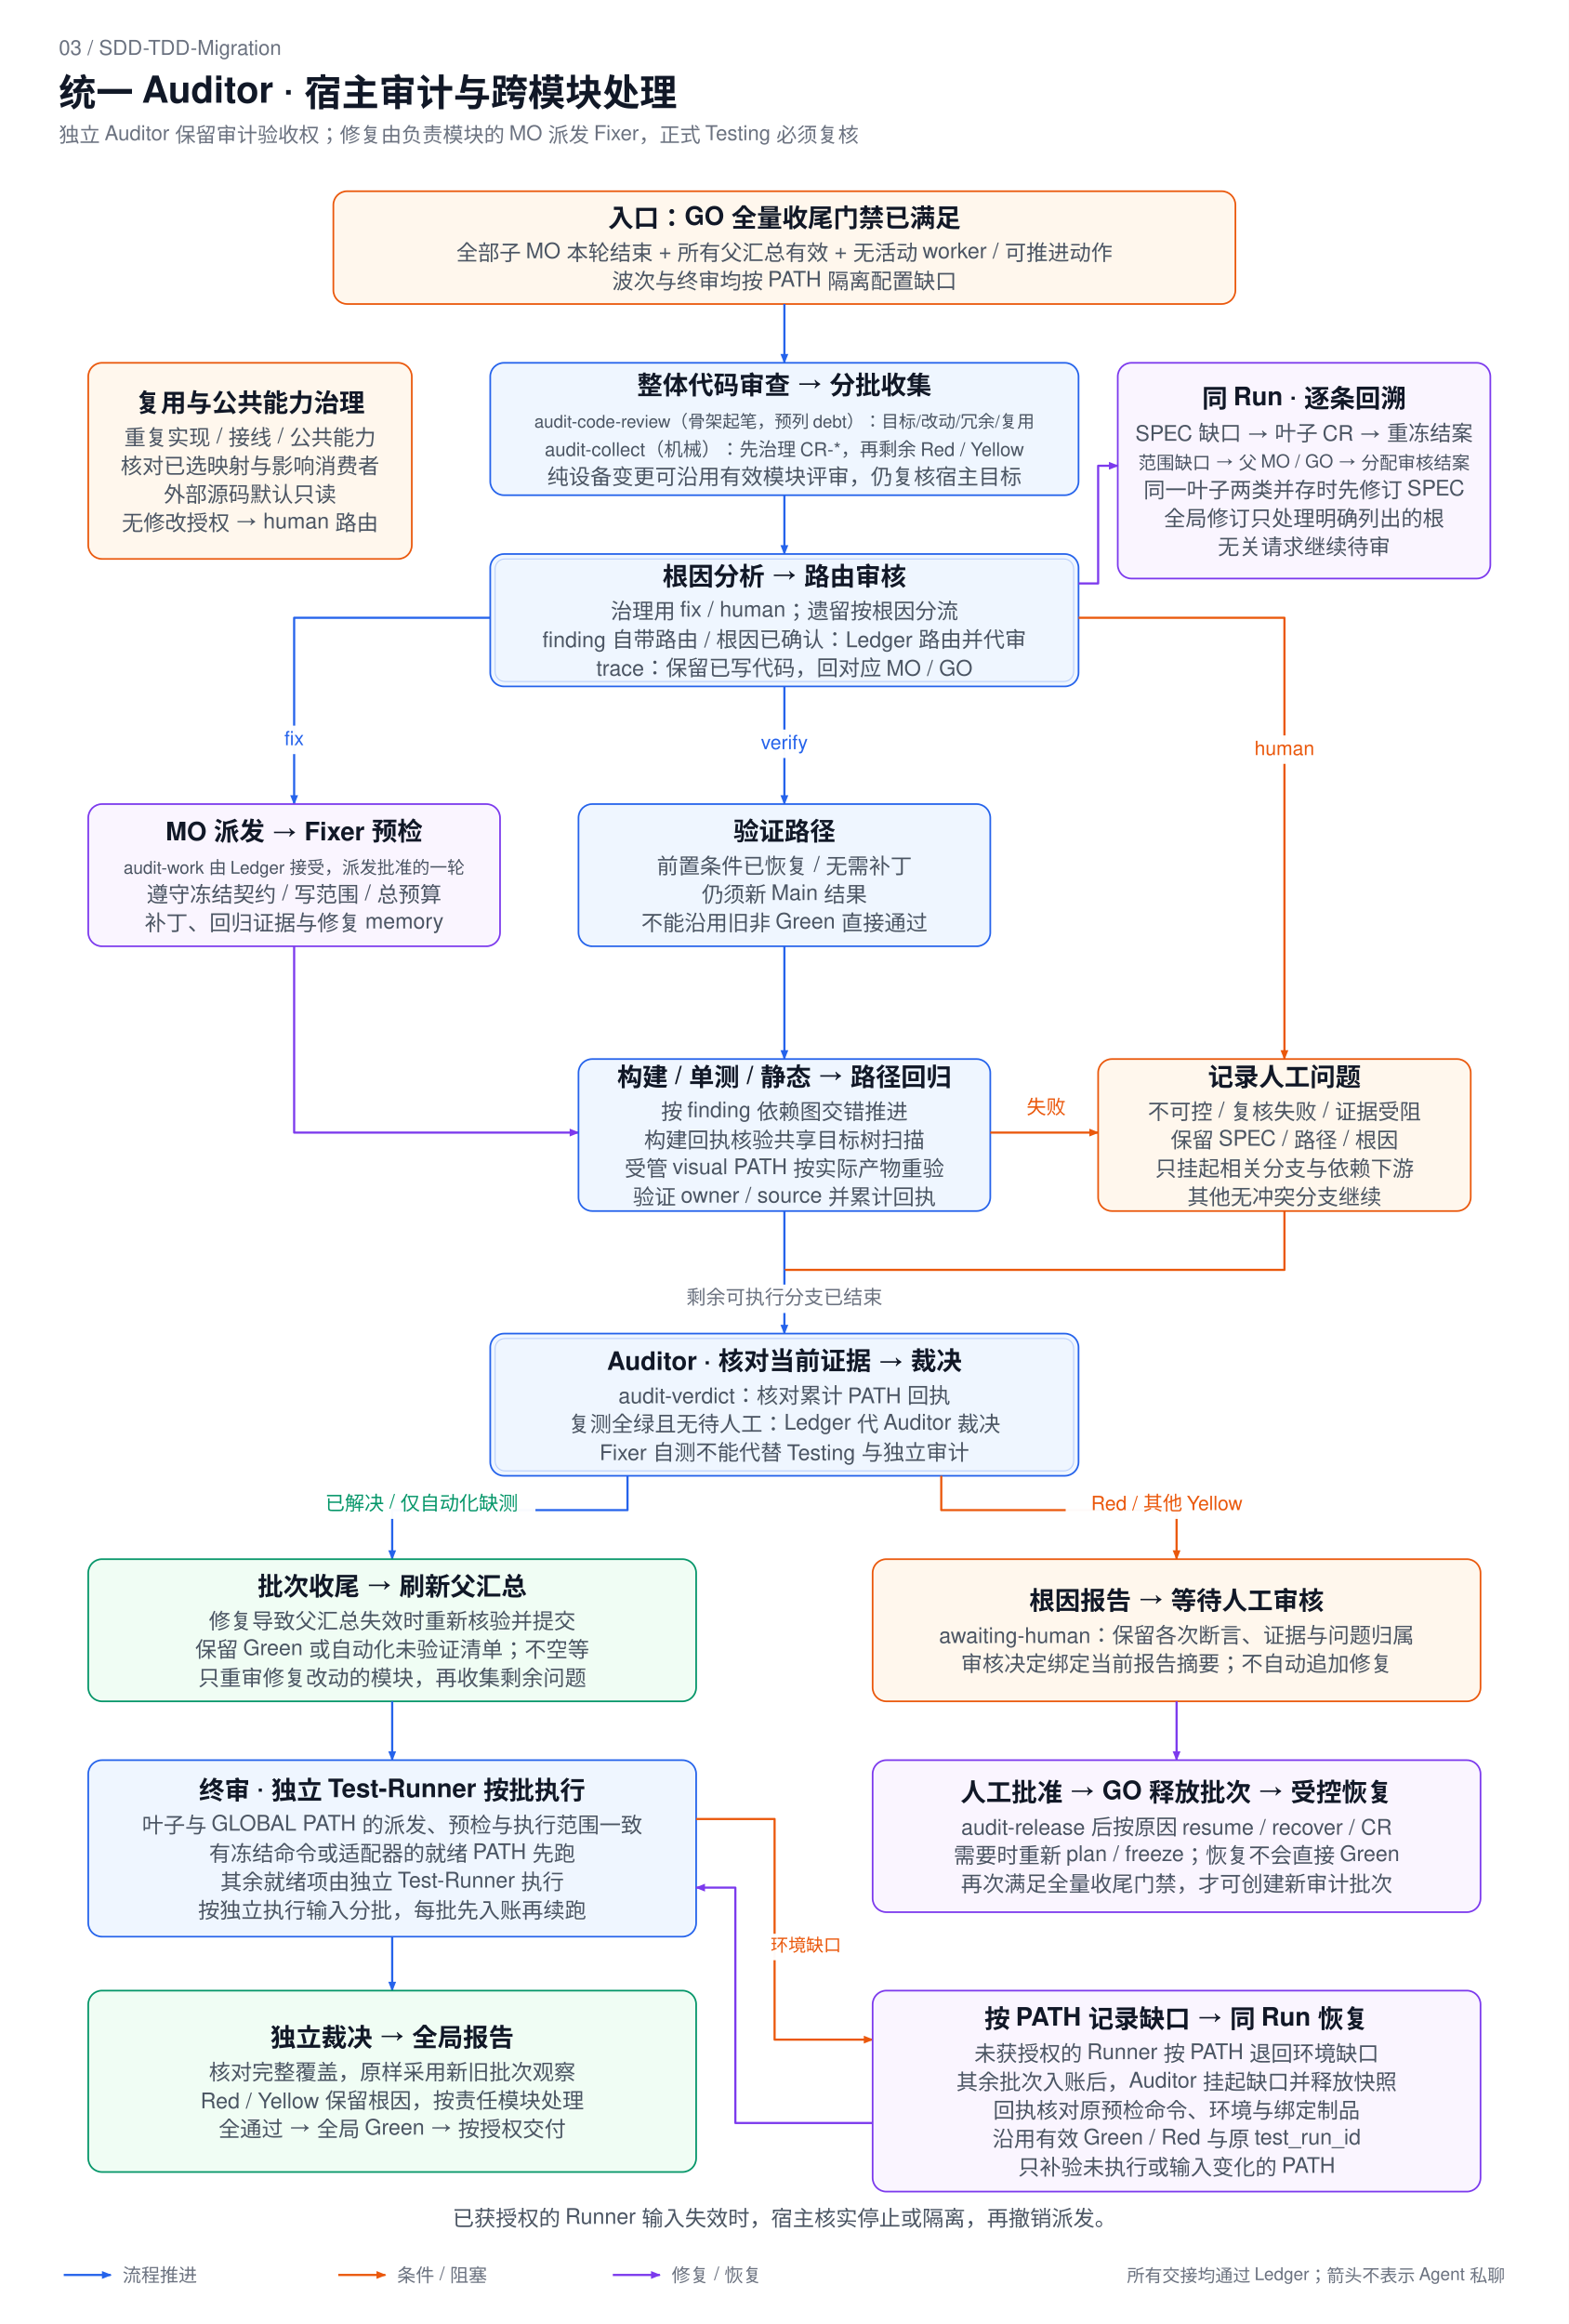
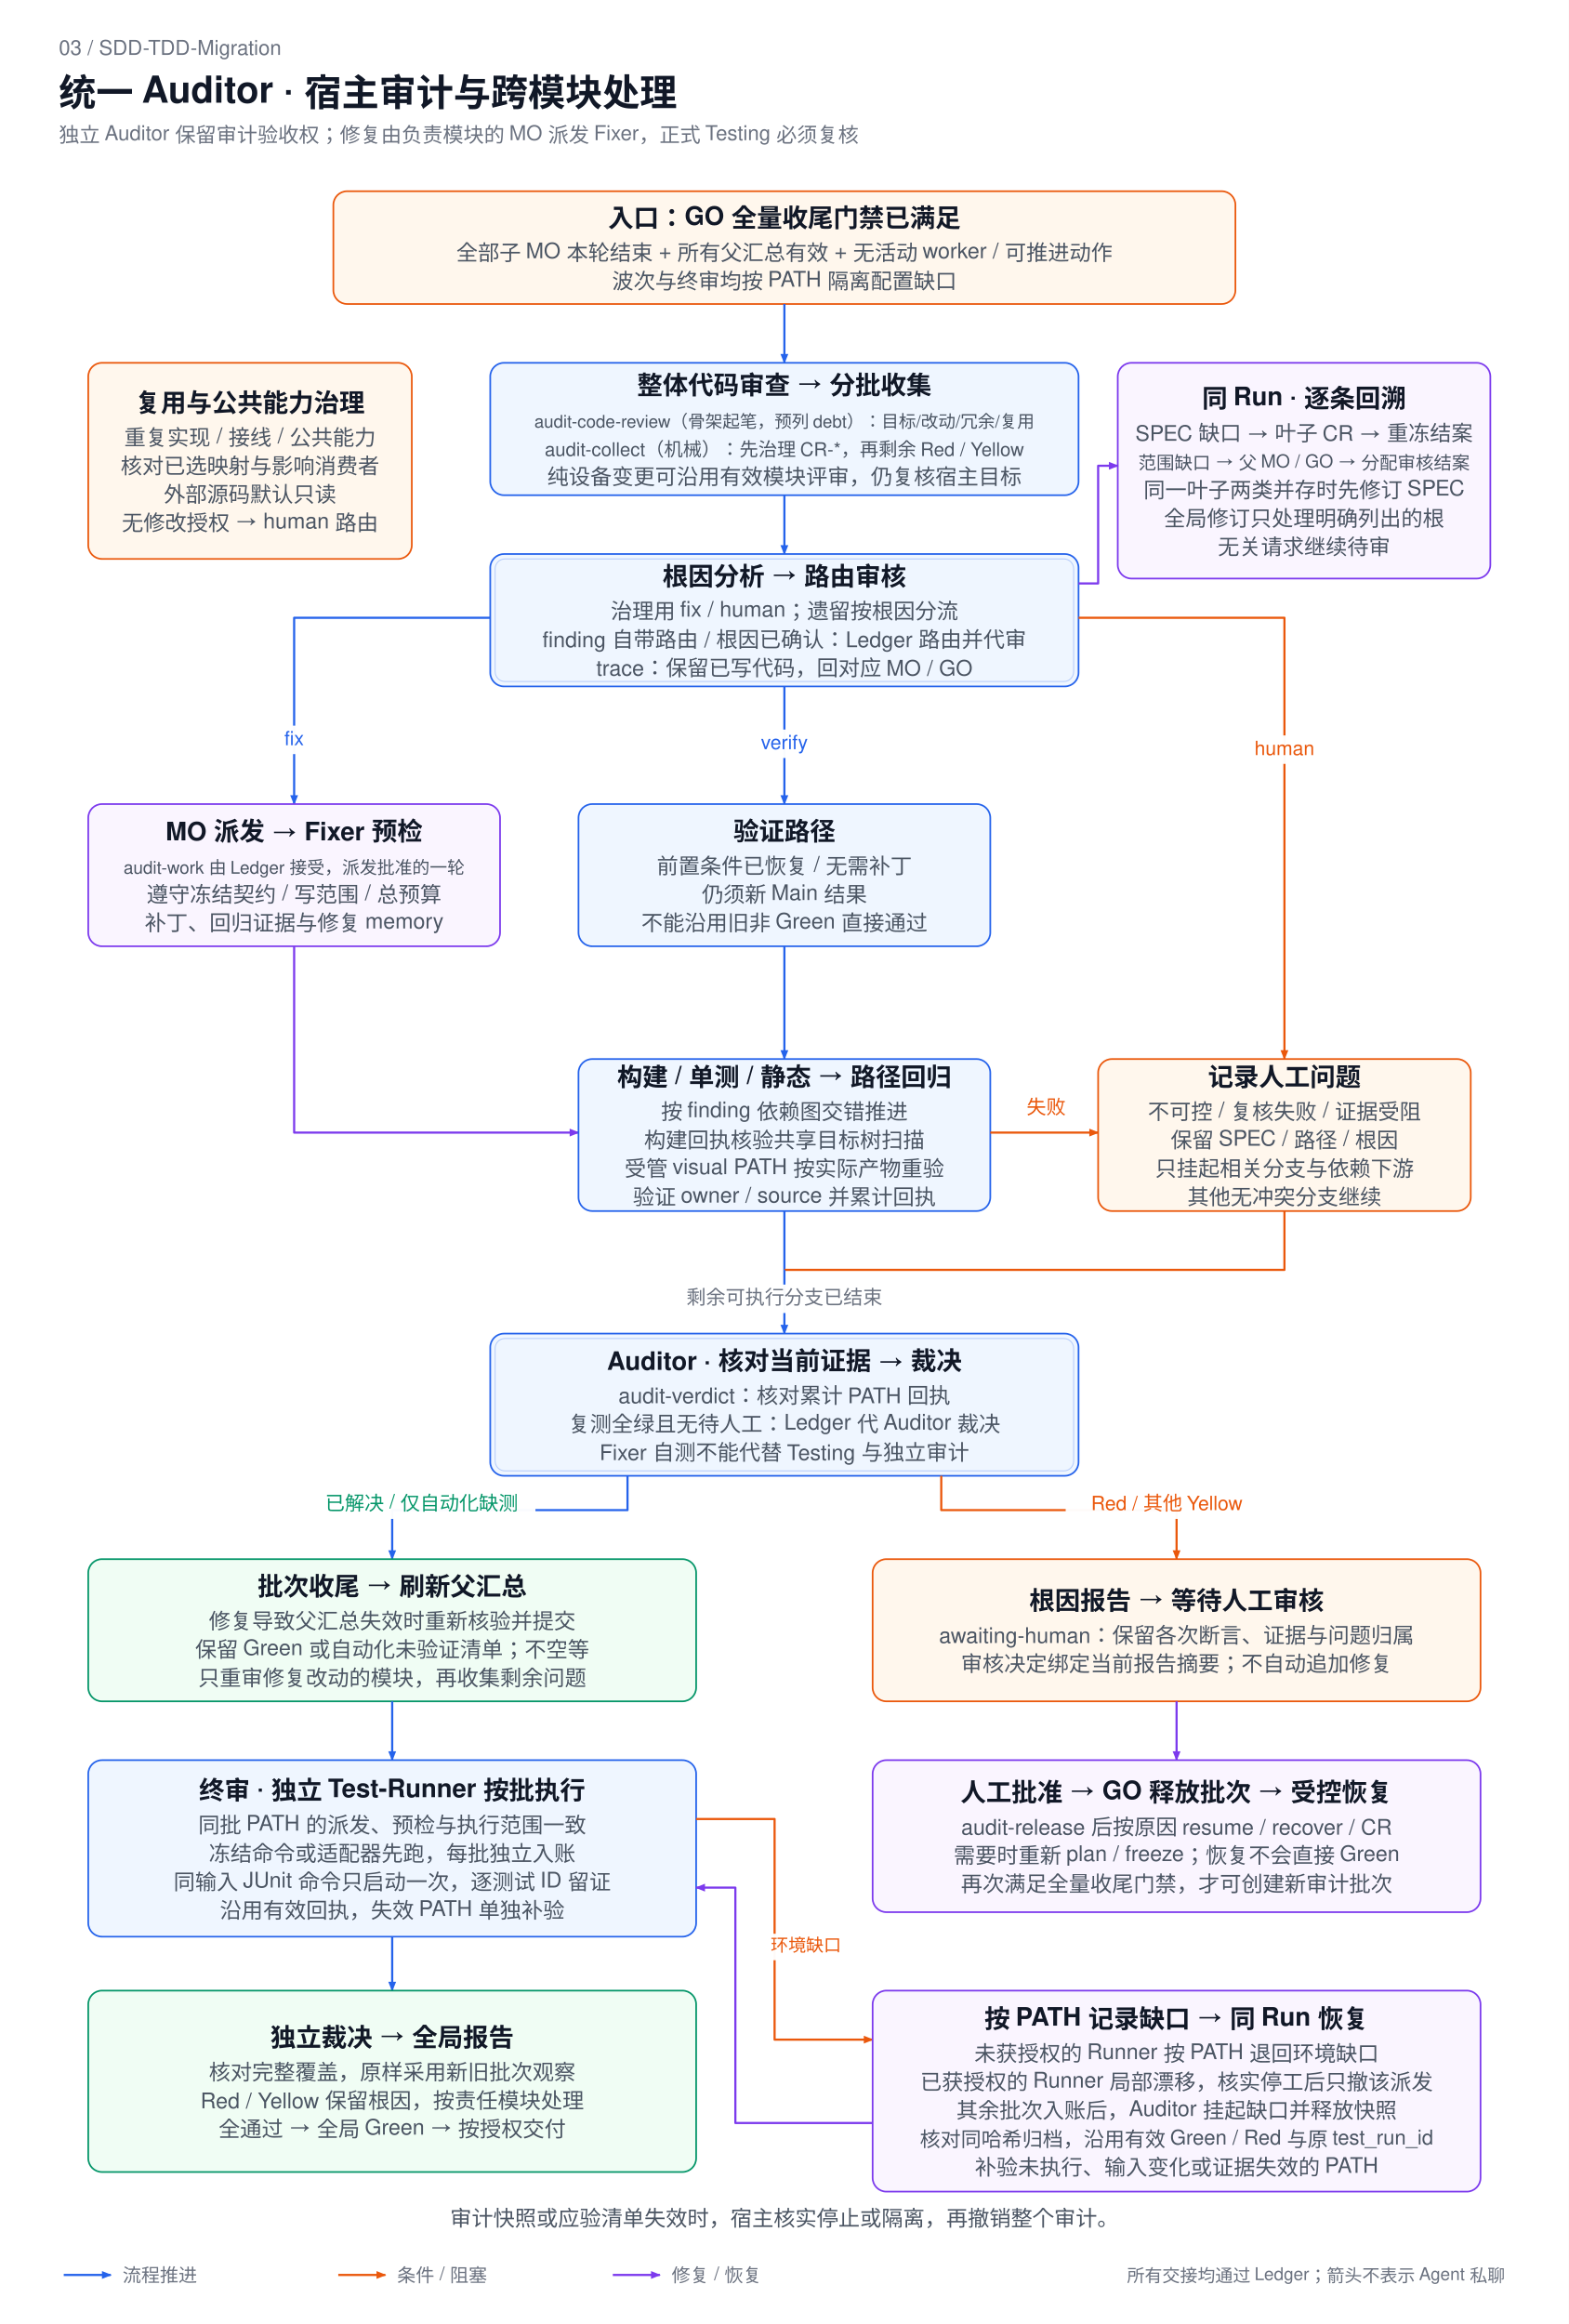
<svg xmlns="http://www.w3.org/2000/svg" width="1600" height="2370" viewBox="0 0 1600 2370" role="img" aria-labelledby="title desc">
  <style>text {font-family: "Helvetica Neue", Helvetica, Arial, "PingFang SC", "Microsoft YaHei", sans-serif;}</style>
  <defs>
    <marker id="arrow-blue" markerWidth="10" markerHeight="8" refX="9" refY="4" orient="auto" markerUnits="userSpaceOnUse">
      <path d="M0,0 L10,4 L0,8 Z" fill="#2563eb" />
    </marker>
    <marker id="arrow-orange" markerWidth="10" markerHeight="8" refX="9" refY="4" orient="auto" markerUnits="userSpaceOnUse">
      <path d="M0,0 L10,4 L0,8 Z" fill="#ea580c" />
    </marker>
    <marker id="arrow-green" markerWidth="10" markerHeight="8" refX="9" refY="4" orient="auto" markerUnits="userSpaceOnUse">
      <path d="M0,0 L10,4 L0,8 Z" fill="#059669" />
    </marker>
    <marker id="arrow-purple" markerWidth="10" markerHeight="8" refX="9" refY="4" orient="auto" markerUnits="userSpaceOnUse">
      <path d="M0,0 L10,4 L0,8 Z" fill="#7c3aed" />
    </marker>
    <marker id="arrow-gray" markerWidth="10" markerHeight="8" refX="9" refY="4" orient="auto" markerUnits="userSpaceOnUse">
      <path d="M0,0 L10,4 L0,8 Z" fill="#6b7280" />
    </marker>
  </defs>
  <rect width="1600" height="2370" fill="white" />
  <text x="60" y="56" font-size="21.00" fill="#6b7280" text-anchor="start" font-weight="400">03  /  SDD-TDD-Migration</text>
  <text x="60" y="108" font-size="38.00" fill="#111827" text-anchor="start" font-weight="700">统一 Auditor · 宿主审计与跨模块处理</text>
  <text x="60" y="145" font-size="21.00" fill="#6b7280" text-anchor="start" font-weight="400">独立 Auditor 保留审计验收权；修复由负责模块的 MO 派发 Fixer，正式 Testing 必须复核</text>
  <rect x="340" y="195" width="920" height="115" rx="14" fill="#fff7ed" stroke="#ea580c" stroke-width="1.7" />
  <text x="800.0" y="231.5" font-size="26.00" fill="#111827" text-anchor="middle" font-weight="650">入口：GO 全量收尾门禁已满足</text>
  <text x="800.0" y="265.5" font-size="22.00" fill="#4b5563" text-anchor="middle" font-weight="400">全部子 MO 本轮结束 + 所有父汇总有效 + 无活动 worker / 可推进动作</text>
  <text x="800.0" y="294.5" font-size="22.00" fill="#4b5563" text-anchor="middle" font-weight="400">波次与终审均按 PATH 隔离配置缺口</text>
  <path d="M800,310 L800,370" fill="none" stroke="#2563eb" stroke-width="2.2" stroke-linejoin="round" marker-end="url(#arrow-blue)" />
  <rect x="500" y="370" width="600" height="135" rx="14" fill="#eff6ff" stroke="#2563eb" stroke-width="1.7" />
  <text x="800.0" y="402.0" font-size="26.00" fill="#111827" text-anchor="middle" font-weight="650">整体代码审查 → 分批收集</text>
  <text x="800.0" y="436.0" font-size="17.67" fill="#4b5563" text-anchor="middle" font-weight="400">audit-code-review（骨架起笔，预列 debt）：目标/改动/冗余/复用</text>
  <text x="800.0" y="465.0" font-size="19.21" fill="#4b5563" text-anchor="middle" font-weight="400">audit-collect（机械）：先治理 CR-*，再剩余 Red / Yellow</text>
  <text x="800.0" y="494.0" font-size="22.00" fill="#4b5563" text-anchor="middle" font-weight="400">纯设备变更可沿用有效模块评审，仍复核宿主目标</text>
  <path d="M800,505 L800,565" fill="none" stroke="#2563eb" stroke-width="2.2" stroke-linejoin="round" marker-end="url(#arrow-blue)" />
  <rect x="500" y="565" width="600" height="135" rx="14" fill="#eff6ff" stroke="#2563eb" stroke-width="1.7" />
  <rect x="505" y="570" width="590" height="125" rx="10" fill="none" stroke="#2563eb" stroke-opacity="0.28" />
  <text x="800.0" y="597.0" font-size="26.00" fill="#111827" text-anchor="middle" font-weight="650">根因分析 → 路由审核</text>
  <text x="800.0" y="631.0" font-size="22.00" fill="#4b5563" text-anchor="middle" font-weight="400">治理用 fix / human；遗留按根因分流</text>
  <text x="800.0" y="660.0" font-size="22.00" fill="#4b5563" text-anchor="middle" font-weight="400">finding 自带路由 / 根因已确认：Ledger 路由并代审</text>
  <text x="800.0" y="689.0" font-size="22.00" fill="#4b5563" text-anchor="middle" font-weight="400">trace：保留已写代码，回对应 MO / GO</text>
  <rect x="1140" y="370" width="380" height="220" rx="14" fill="#faf5ff" stroke="#7c3aed" stroke-width="1.7" />
  <text x="1330.0" y="415.5" font-size="26.00" fill="#111827" text-anchor="middle" font-weight="650">同 Run · 逐条回溯</text>
  <text x="1330.0" y="449.5" font-size="21.90" fill="#4b5563" text-anchor="middle" font-weight="400">SPEC 缺口 → 叶子 CR → 重冻结案</text>
  <text x="1330.0" y="478.5" font-size="18.44" fill="#4b5563" text-anchor="middle" font-weight="400">范围缺口 → 父 MO / GO → 分配审核结案</text>
  <text x="1330.0" y="507.5" font-size="22.00" fill="#4b5563" text-anchor="middle" font-weight="400">同一叶子两类并存时先修订 SPEC</text>
  <text x="1330.0" y="536.5" font-size="22.00" fill="#4b5563" text-anchor="middle" font-weight="400">全局修订只处理明确列出的根</text>
  <text x="1330.0" y="565.5" font-size="22.00" fill="#4b5563" text-anchor="middle" font-weight="400">无关请求继续待审</text>
  <path d="M1100,595 L1120,595 L1120,475 L1140,475" fill="none" stroke="#7c3aed" stroke-width="2.2" stroke-linejoin="round" marker-end="url(#arrow-purple)" />
  <rect x="90" y="370" width="330" height="200" rx="14" fill="#fff7ed" stroke="#ea580c" stroke-width="1.7" />
  <text x="255.0" y="420.0" font-size="26.00" fill="#111827" text-anchor="middle" font-weight="650">复用与公共能力治理</text>
  <text x="255.0" y="454.0" font-size="22.00" fill="#4b5563" text-anchor="middle" font-weight="400">重复实现 / 接线 / 公共能力</text>
  <text x="255.0" y="483.0" font-size="22.00" fill="#4b5563" text-anchor="middle" font-weight="400">核对已选映射与影响消费者</text>
  <text x="255.0" y="512.0" font-size="22.00" fill="#4b5563" text-anchor="middle" font-weight="400">外部源码默认只读</text>
  <text x="255.0" y="541.0" font-size="22.00" fill="#4b5563" text-anchor="middle" font-weight="400">无修改授权 → human 路由</text>
  <path d="M500,630 L300,630 L300,820" fill="none" stroke="#2563eb" stroke-width="2.2" stroke-linejoin="round" marker-end="url(#arrow-blue)" />
  <rect x="273.9" y="740" width="52.2" height="29" rx="4" fill="white" opacity="0.97" />
  <text x="300" y="760" font-size="20.00" fill="#2563eb" text-anchor="middle" font-weight="400">fix</text>
  <path d="M800,700 L800,820" fill="none" stroke="#2563eb" stroke-width="2.2" stroke-linejoin="round" marker-end="url(#arrow-blue)" />
  <rect x="756.8" y="744" width="86.4" height="29" rx="4" fill="white" opacity="0.97" />
  <text x="800" y="764" font-size="20.00" fill="#2563eb" text-anchor="middle" font-weight="400">verify</text>
  <path d="M1100,630 L1310,630 L1310,1080" fill="none" stroke="#ea580c" stroke-width="2.2" stroke-linejoin="round" marker-end="url(#arrow-orange)" />
  <rect x="1272.5" y="750" width="75.0" height="29" rx="4" fill="white" opacity="0.97" />
  <text x="1310" y="770" font-size="20.00" fill="#ea580c" text-anchor="middle" font-weight="400">human</text>
  <rect x="90" y="820" width="420" height="145" rx="14" fill="#faf5ff" stroke="#7c3aed" stroke-width="1.7" />
  <text x="300.0" y="857.0" font-size="26.00" fill="#111827" text-anchor="middle" font-weight="650">MO 派发 → Fixer 预检</text>
  <text x="300.0" y="891.0" font-size="17.87" fill="#4b5563" text-anchor="middle" font-weight="400">audit-work 由 Ledger 接受，派发批准的一轮</text>
  <text x="300.0" y="920.0" font-size="22.00" fill="#4b5563" text-anchor="middle" font-weight="400">遵守冻结契约 / 写范围 / 总预算</text>
  <text x="300.0" y="949.0" font-size="22.00" fill="#4b5563" text-anchor="middle" font-weight="400">补丁、回归证据与修复 memory</text>
  <rect x="590" y="820" width="420" height="145" rx="14" fill="#eff6ff" stroke="#2563eb" stroke-width="1.7" />
  <text x="800.0" y="857.0" font-size="26.00" fill="#111827" text-anchor="middle" font-weight="650">验证路径</text>
  <text x="800.0" y="891.0" font-size="22.00" fill="#4b5563" text-anchor="middle" font-weight="400">前置条件已恢复 / 无需补丁</text>
  <text x="800.0" y="920.0" font-size="22.00" fill="#4b5563" text-anchor="middle" font-weight="400">仍须新 Main 结果</text>
  <text x="800.0" y="949.0" font-size="22.00" fill="#4b5563" text-anchor="middle" font-weight="400">不能沿用旧非 Green 直接通过</text>
  <path d="M300,965 L300,1155 L590,1155" fill="none" stroke="#7c3aed" stroke-width="2.2" stroke-linejoin="round" marker-end="url(#arrow-purple)" />
  <path d="M800,965 L800,1080" fill="none" stroke="#2563eb" stroke-width="2.2" stroke-linejoin="round" marker-end="url(#arrow-blue)" />
  <rect x="590" y="1080" width="420" height="155" rx="14" fill="#eff6ff" stroke="#2563eb" stroke-width="1.7" />
  <text x="800.0" y="1107.5" font-size="25.78" fill="#111827" text-anchor="middle" font-weight="650">构建 / 单测 / 静态 → 路径回归</text>
  <text x="800.0" y="1141.5" font-size="22.00" fill="#4b5563" text-anchor="middle" font-weight="400">按 finding 依赖图交错推进</text>
  <text x="800.0" y="1170.5" font-size="22.00" fill="#4b5563" text-anchor="middle" font-weight="400">构建回执核验共享目标树扫描</text>
  <text x="800.0" y="1199.5" font-size="22.00" fill="#4b5563" text-anchor="middle" font-weight="400">受管 visual PATH 按实际产物重验</text>
  <text x="800.0" y="1228.5" font-size="22.00" fill="#4b5563" text-anchor="middle" font-weight="400">验证 owner / source 并累计回执</text>
  <path d="M1010,1155 L1120,1155" fill="none" stroke="#ea580c" stroke-width="2.2" stroke-linejoin="round" marker-end="url(#arrow-orange)" />
  <rect x="1038.0" y="1116" width="58" height="29" rx="4" fill="white" opacity="0.97" />
  <text x="1067" y="1136" font-size="20.00" fill="#ea580c" text-anchor="middle" font-weight="400">失败</text>
  <rect x="1120" y="1080" width="380" height="155" rx="14" fill="#fff7ed" stroke="#ea580c" stroke-width="1.7" />
  <text x="1310.0" y="1107.5" font-size="26.00" fill="#111827" text-anchor="middle" font-weight="650">记录人工问题</text>
  <text x="1310.0" y="1141.5" font-size="22.00" fill="#4b5563" text-anchor="middle" font-weight="400">不可控 / 复核失败 / 证据受阻</text>
  <text x="1310.0" y="1170.5" font-size="22.00" fill="#4b5563" text-anchor="middle" font-weight="400">保留 SPEC / 路径 / 根因</text>
  <text x="1310.0" y="1199.5" font-size="22.00" fill="#4b5563" text-anchor="middle" font-weight="400">只挂起相关分支与依赖下游</text>
  <text x="1310.0" y="1228.5" font-size="22.00" fill="#4b5563" text-anchor="middle" font-weight="400">其他无冲突分支继续</text>
  <path d="M800,1235 L800,1295" fill="none" stroke="#2563eb" stroke-width="2.2" stroke-linejoin="round" />
  <path d="M1310,1235 L1310,1295 L800,1295" fill="none" stroke="#ea580c" stroke-width="2.2" stroke-linejoin="round" />
  <path d="M800,1295 L800,1360" fill="none" stroke="#2563eb" stroke-width="2.2" stroke-linejoin="round" marker-end="url(#arrow-blue)" />
  <rect x="691.0" y="1310" width="218" height="29" rx="4" fill="white" opacity="0.97" />
  <text x="800" y="1330" font-size="20.00" fill="#6b7280" text-anchor="middle" font-weight="400">剩余可执行分支已结束</text>
  <rect x="500" y="1360" width="600" height="145" rx="14" fill="#eff6ff" stroke="#2563eb" stroke-width="1.7" />
  <rect x="505" y="1365" width="590" height="135" rx="10" fill="none" stroke="#2563eb" stroke-opacity="0.28" />
  <text x="800.0" y="1397.0" font-size="26.00" fill="#111827" text-anchor="middle" font-weight="650">Auditor · 核对当前证据 → 裁决</text>
  <text x="800.0" y="1431.0" font-size="22.00" fill="#4b5563" text-anchor="middle" font-weight="400">audit-verdict：核对累计 PATH 回执</text>
  <text x="800.0" y="1460.0" font-size="22.00" fill="#4b5563" text-anchor="middle" font-weight="400">复测全绿且无待人工：Ledger 代 Auditor 裁决</text>
  <text x="800.0" y="1489.0" font-size="22.00" fill="#4b5563" text-anchor="middle" font-weight="400">Fixer 自测不能代替 Testing 与独立审计</text>
  <path d="M640,1505 L640,1540 L400,1540 L400,1590" fill="none" stroke="#2563eb" stroke-width="2.2" stroke-linejoin="round" marker-end="url(#arrow-blue)" />
  <rect x="313.9" y="1520" width="232.2" height="29" rx="4" fill="white" opacity="0.97" />
  <text x="430" y="1540" font-size="20.00" fill="#059669" text-anchor="middle" font-weight="400">已解决 / 仅自动化缺测</text>
  <path d="M960,1505 L960,1540 L1200,1540 L1200,1590" fill="none" stroke="#ea580c" stroke-width="2.2" stroke-linejoin="round" marker-end="url(#arrow-orange)" />
  <rect x="1086.9" y="1520" width="206.2" height="29" rx="4" fill="white" opacity="0.97" />
  <text x="1190" y="1540" font-size="20.00" fill="#ea580c" text-anchor="middle" font-weight="400">Red / 其他 Yellow</text>
  <rect x="90" y="1590" width="620" height="145" rx="14" fill="#f0fdf4" stroke="#059669" stroke-width="1.7" />
  <text x="400.0" y="1627.0" font-size="26.00" fill="#111827" text-anchor="middle" font-weight="650">批次收尾 → 刷新父汇总</text>
  <text x="400.0" y="1661.0" font-size="22.00" fill="#4b5563" text-anchor="middle" font-weight="400">修复导致父汇总失效时重新核验并提交</text>
  <text x="400.0" y="1690.0" font-size="22.00" fill="#4b5563" text-anchor="middle" font-weight="400">保留 Green 或自动化未验证清单；不空等</text>
  <text x="400.0" y="1719.0" font-size="22.00" fill="#4b5563" text-anchor="middle" font-weight="400">只重审修复改动的模块，再收集剩余问题</text>
  <rect x="890" y="1590" width="620" height="145" rx="14" fill="#fff7ed" stroke="#ea580c" stroke-width="1.7" />
  <text x="1200.0" y="1641.5" font-size="26.00" fill="#111827" text-anchor="middle" font-weight="650">根因报告 → 等待人工审核</text>
  <text x="1200.0" y="1675.5" font-size="22.00" fill="#4b5563" text-anchor="middle" font-weight="400">awaiting-human：保留各次断言、证据与问题归属</text>
  <text x="1200.0" y="1704.5" font-size="22.00" fill="#4b5563" text-anchor="middle" font-weight="400">审核决定绑定当前报告摘要；不自动追加修复</text>
  <path d="M400,1735 L400,1795" fill="none" stroke="#2563eb" stroke-width="2.2" stroke-linejoin="round" marker-end="url(#arrow-blue)" />
  <rect x="90" y="1795" width="620" height="180" rx="14" fill="#eff6ff" stroke="#2563eb" stroke-width="1.7" />
  <text x="400.0" y="1835.0" font-size="26.00" fill="#111827" text-anchor="middle" font-weight="650">终审 · 独立 Test-Runner 按批执行</text>
-   <text x="400.0" y="1869.0" font-size="22.00" fill="#4b5563" text-anchor="middle" font-weight="400">叶子与 GLOBAL PATH 的派发、预检与执行范围一致</text>
-   <text x="400.0" y="1898.0" font-size="22.00" fill="#4b5563" text-anchor="middle" font-weight="400">有冻结命令或适配器的就绪 PATH 先跑</text>
-   <text x="400.0" y="1927.0" font-size="22.00" fill="#4b5563" text-anchor="middle" font-weight="400">其余就绪项由独立 Test-Runner 执行</text>
-   <text x="400.0" y="1956.0" font-size="22.00" fill="#4b5563" text-anchor="middle" font-weight="400">按独立执行输入分批，每批先入账再续跑</text>
+   <text x="400.0" y="1869.0" font-size="22.00" fill="#4b5563" text-anchor="middle" font-weight="400">同批 PATH 的派发、预检与执行范围一致</text>
+   <text x="400.0" y="1898.0" font-size="22.00" fill="#4b5563" text-anchor="middle" font-weight="400">冻结命令或适配器先跑，每批独立入账</text>
+   <text x="400.0" y="1927.0" font-size="22.00" fill="#4b5563" text-anchor="middle" font-weight="400">同输入 JUnit 命令只启动一次，逐测试 ID 留证</text>
+   <text x="400.0" y="1956.0" font-size="22.00" fill="#4b5563" text-anchor="middle" font-weight="400">沿用有效回执，失效 PATH 单独补验</text>
  <path d="M1200,1735 L1200,1795" fill="none" stroke="#7c3aed" stroke-width="2.2" stroke-linejoin="round" marker-end="url(#arrow-purple)" />
  <rect x="890" y="1795" width="620" height="155" rx="14" fill="#faf5ff" stroke="#7c3aed" stroke-width="1.7" />
  <text x="1200.0" y="1837.0" font-size="26.00" fill="#111827" text-anchor="middle" font-weight="650">人工批准 → GO 释放批次 → 受控恢复</text>
  <text x="1200.0" y="1871.0" font-size="22.00" fill="#4b5563" text-anchor="middle" font-weight="400">audit-release 后按原因 resume / recover / CR</text>
  <text x="1200.0" y="1900.0" font-size="22.00" fill="#4b5563" text-anchor="middle" font-weight="400">需要时重新 plan / freeze；恢复不会直接 Green</text>
  <text x="1200.0" y="1929.0" font-size="22.00" fill="#4b5563" text-anchor="middle" font-weight="400">再次满足全量收尾门禁，才可创建新审计批次</text>
  <path d="M710,1855 L790,1855 L790,2080 L890,2080" fill="none" stroke="#ea580c" stroke-width="2.2" stroke-linejoin="round" marker-end="url(#arrow-orange)" />
  <rect x="777.0" y="1972" width="90" height="27" rx="4" fill="white" opacity="0.97" />
  <text x="822" y="1990" font-size="18.00" fill="#ea580c" text-anchor="middle" font-weight="400">环境缺口</text>
  <path d="M890,2165 L750,2165 L750,1925 L710,1925" fill="none" stroke="#7c3aed" stroke-width="2.2" stroke-linejoin="round" marker-end="url(#arrow-purple)" />
  <path d="M400,1975 L400,2030" fill="none" stroke="#2563eb" stroke-width="2.2" stroke-linejoin="round" marker-end="url(#arrow-blue)" />
  <rect x="90" y="2030" width="620" height="185" rx="14" fill="#f0fdf4" stroke="#059669" stroke-width="1.7" />
  <text x="400.0" y="2087.0" font-size="26.00" fill="#111827" text-anchor="middle" font-weight="650">独立裁决 → 全局报告</text>
  <text x="400.0" y="2121.0" font-size="22.00" fill="#4b5563" text-anchor="middle" font-weight="400">核对完整覆盖，原样采用新旧批次观察</text>
  <text x="400.0" y="2150.0" font-size="22.00" fill="#4b5563" text-anchor="middle" font-weight="400">Red / Yellow 保留根因，按责任模块处理</text>
  <text x="400.0" y="2179.0" font-size="22.00" fill="#4b5563" text-anchor="middle" font-weight="400">全通过 → 全局 Green → 按授权交付</text>
  <rect x="890" y="2030" width="620" height="205" rx="14" fill="#faf5ff" stroke="#7c3aed" stroke-width="1.7" />
  <text x="1200.0" y="2068.0" font-size="26.00" fill="#111827" text-anchor="middle" font-weight="650">按 PATH 记录缺口 → 同 Run 恢复</text>
  <text x="1200.0" y="2102.0" font-size="22.00" fill="#4b5563" text-anchor="middle" font-weight="400">未获授权的 Runner 按 PATH 退回环境缺口</text>
-   <text x="1200.0" y="2131.0" font-size="22.00" fill="#4b5563" text-anchor="middle" font-weight="400">其余批次入账后，Auditor 挂起缺口并释放快照</text>
-   <text x="1200.0" y="2160.0" font-size="22.00" fill="#4b5563" text-anchor="middle" font-weight="400">回执核对原预检命令、环境与绑定制品</text>
-   <text x="1200.0" y="2189.0" font-size="22.00" fill="#4b5563" text-anchor="middle" font-weight="400">沿用有效 Green / Red 与原 test_run_id</text>
-   <text x="1200.0" y="2218.0" font-size="22.00" fill="#4b5563" text-anchor="middle" font-weight="400">只补验未执行或输入变化的 PATH</text>
-   <text x="800" y="2270" font-size="22.00" fill="#4b5563" text-anchor="middle" font-weight="400">已获授权的 Runner 输入失效时，宿主核实停止或隔离，再撤销派发。</text>
+   <text x="1200.0" y="2131.0" font-size="22.00" fill="#4b5563" text-anchor="middle" font-weight="400">已获授权的 Runner 局部漂移，核实停工后只撤该派发</text>
+   <text x="1200.0" y="2160.0" font-size="22.00" fill="#4b5563" text-anchor="middle" font-weight="400">其余批次入账后，Auditor 挂起缺口并释放快照</text>
+   <text x="1200.0" y="2189.0" font-size="20.88" fill="#4b5563" text-anchor="middle" font-weight="400">核对同哈希归档，沿用有效 Green / Red 与原 test_run_id</text>
+   <text x="1200.0" y="2218.0" font-size="22.00" fill="#4b5563" text-anchor="middle" font-weight="400">补验未执行、输入变化或证据失效的 PATH</text>
+   <text x="800" y="2270" font-size="22.00" fill="#4b5563" text-anchor="middle" font-weight="400">审计快照或应验清单失效时，宿主核实停止或隔离，再撤销整个审计。</text>
  <path d="M65,2320 L113,2320" fill="none" stroke="#2563eb" stroke-width="2.2" stroke-linejoin="round" marker-end="url(#arrow-blue)" />
  <text x="125" y="2327" font-size="19.00" fill="#6b7280" text-anchor="start" font-weight="400">流程推进</text>
  <path d="M345,2320 L393,2320" fill="none" stroke="#ea580c" stroke-width="2.2" stroke-linejoin="round" marker-end="url(#arrow-orange)" />
  <text x="405" y="2327" font-size="19.00" fill="#6b7280" text-anchor="start" font-weight="400">条件 / 阻塞</text>
  <path d="M625,2320 L673,2320" fill="none" stroke="#7c3aed" stroke-width="2.2" stroke-linejoin="round" marker-end="url(#arrow-purple)" />
  <text x="685" y="2327" font-size="19.00" fill="#6b7280" text-anchor="start" font-weight="400">修复 / 恢复</text>
  <text x="1535" y="2327" font-size="18.00" fill="#6b7280" text-anchor="end" font-weight="400">所有交接均通过 Ledger；箭头不表示 Agent 私聊</text>
</svg>
